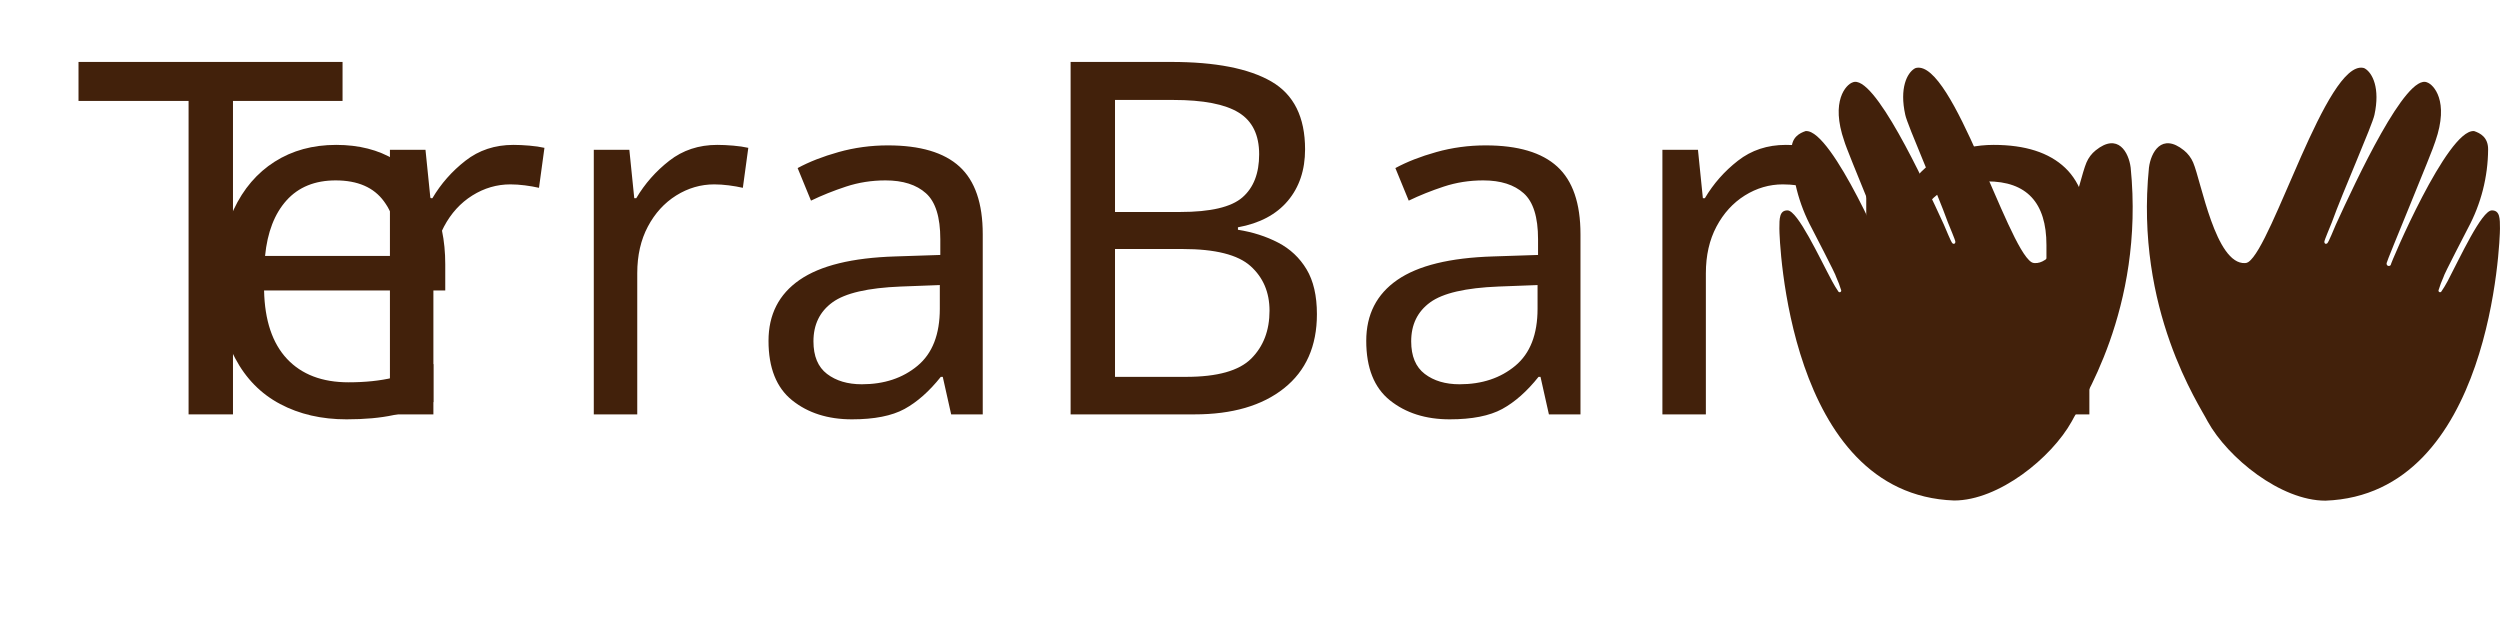
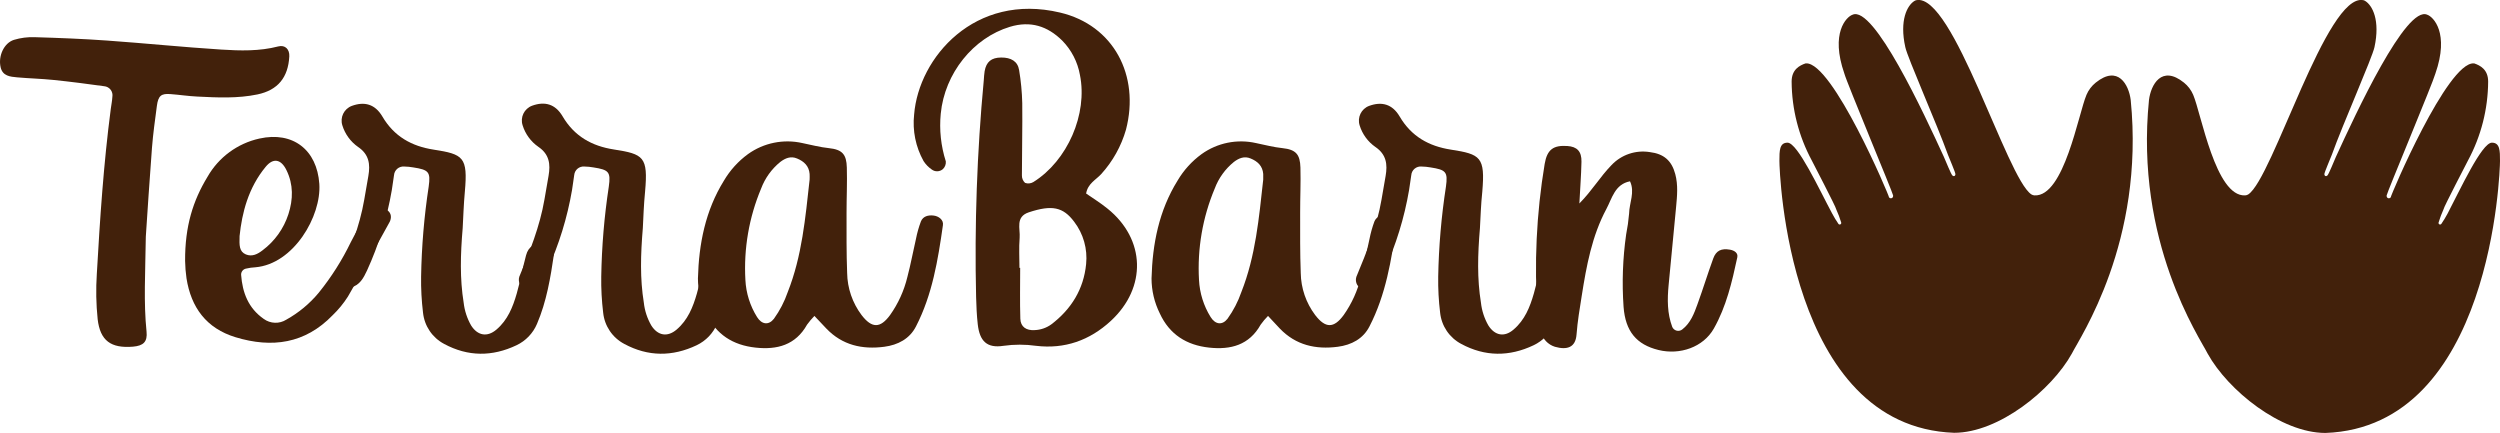
- <svg xmlns="http://www.w3.org/2000/svg" id="Layer_1" data-name="Layer 1" viewBox="0 0 795.35 201.86">
+ <svg xmlns="http://www.w3.org/2000/svg" id="Layer_1" data-name="Layer 1" viewBox="0 0 795.35 137.69">
  <defs>
-     <style>.cls-1{font-size:157.03px;font-family:HimsomniaRegular, Himsomnia;}.cls-1,.cls-3{fill:#42210b;}.cls-2{letter-spacing:-0.03em;}</style>
+     <style>.cls-1{fill:#42210b;}</style>
  </defs>
-   <text class="cls-1" transform="translate(23.4 131.83)">T<tspan class="cls-2" x="37.69" y="0">e</tspan>
-     <tspan x="87.31" y="0">rraBarn</tspan>
-   </text>
+   <path class="cls-1" d="M160.71,507.91c-.16,11.64-.72,20.91.23,30.18.34,3.27-1,4.53-4.33,4.81-7,.56-10.42-1.88-11.22-8.74a85.1,85.1,0,0,1-.27-14.37c1-17.57,2.16-35.12,4.45-52.58.17-1.27.43-2.53.5-3.8a2.88,2.88,0,0,0-2.61-3.37c-5.38-.74-10.77-1.45-16.18-2-3.82-.39-7.66-.48-11.49-.82-2.23-.2-4.63-.41-5.27-3.19-.83-3.59,1.06-7.73,4.23-8.74a20.2,20.2,0,0,1,6.61-.85c7.67.23,15.34.52,23,1.07,12.12.86,24.22,2.1,36.35,2.87,6,.38,12.14.56,18.13-1,2.2-.57,3.64.93,3.52,3.17-.36,6.7-3.64,10.74-10.13,12.1-6.33,1.32-12.75,1-19.14.68-2.87-.13-5.73-.58-8.6-.79s-3.83.51-4.26,3.75c-.59,4.44-1.21,8.88-1.56,13.34C161.88,489.83,161.25,500.05,160.71,507.91Z" transform="translate(-114.32 -432.61)" />
+   <path class="cls-1" d="M173.21,515.64c-.07-11.11,2.55-19.26,7.12-26.77a25.27,25.27,0,0,1,16.52-12.18c10.65-2.37,18.32,3.59,19.06,14.42.7,10.25-8.17,25.54-20.4,26.54a15,15,0,0,0-2.84.4,1.93,1.93,0,0,0-1.64,2c.42,5.66,2.29,10.59,7.17,14a6.39,6.39,0,0,0,7.22.25,36.3,36.3,0,0,0,10.27-8.52,82.83,82.83,0,0,0,10.25-16.16c1.44-2.85,3-5.66,4.63-8.39,1.34-2.18,3.5-2.56,5.89-2.11a2.5,2.5,0,0,1,2.22,2.62,3.71,3.71,0,0,1-.58,1.81c-4.33,7.82-8.61,15.69-13.1,23.42a32.19,32.19,0,0,1-4.85,5.92c-8.76,9.07-19.3,10.53-30.91,7-9.26-2.83-14.13-9.44-15.59-18.76A44.5,44.5,0,0,1,173.21,515.64Zm17.33-7.92c-.09,2.91-.15,4.92,2,5.83,2,.82,3.73-.09,5.3-1.3a23.3,23.3,0,0,0,8.24-11.52c1.51-4.69,1.62-9.42-.63-14-1.71-3.49-4.19-4-6.6-1.06C193.34,492.32,191.3,500.29,190.54,507.72Z" transform="translate(-114.32 -432.61)" />
+   <path class="cls-1" d="M261.52,505.16c-.72,8.46-.92,16.12.31,23.76a18.86,18.86,0,0,0,2.37,7.23c2.08,3.29,5.16,3.78,8.05,1.32,3.6-3.05,5.24-7.21,6.48-11.53,1.14-4,1.86-8.11,2.95-12.11.78-2.88,2.74-4,5.89-3.51,1.77.24,3.25,1.31,3,3.07-1.11,7.58-2.37,15.16-5.41,22.26a13.21,13.21,0,0,1-6.53,6.8c-7.7,3.66-15.43,3.66-23-.42a12.72,12.72,0,0,1-6.73-9.95,84.53,84.53,0,0,1-.61-11.47A213.39,213.39,0,0,1,250.7,492c.66-4.72,0-5.37-4.9-6.13a18.23,18.23,0,0,0-2.86-.28,3,3,0,0,0-3.27,2.76c-.27,1.57-.42,3.17-.7,4.74a103.26,103.26,0,0,1-7.89,25.59c-1.08,2.31-2.29,4.68-5.1,5.36-1.23.3-2.69.45-3.49-.76a3.19,3.19,0,0,1-.29-2.59c3.32-8,6.53-16,8-24.55q.65-3.78,1.31-7.55c.64-3.69.26-6.84-3.27-9.23a13.06,13.06,0,0,1-5-6.85,5,5,0,0,1,3-6.21c4-1.46,7.38-.61,9.73,3.38,3.73,6.35,9.31,9.45,16.29,10.53,9.49,1.47,10.93,2.36,9.95,13.34C261.83,497.64,261.71,501.8,261.52,505.16Z" transform="translate(-114.32 -432.61)" />
+   <path class="cls-1" d="M318.83,505.16c-.71,8.46-.92,16.12.32,23.76a18.52,18.52,0,0,0,2.37,7.23c2.08,3.29,5.15,3.78,8.05,1.32,3.59-3.05,5.24-7.21,6.47-11.53,1.15-4,1.86-8.11,2.95-12.11.78-2.88,2.74-4,5.89-3.51,1.77.24,3.26,1.31,3,3.07-1.12,7.58-2.37,15.16-5.42,22.26a13.23,13.23,0,0,1-6.52,6.8c-7.71,3.66-15.44,3.66-23-.42a12.7,12.7,0,0,1-6.73-9.95,84.53,84.53,0,0,1-.61-11.47A213.38,213.38,0,0,1,308,492c.67-4.72,0-5.37-4.89-6.13a18.47,18.47,0,0,0-2.86-.28A3,3,0,0,0,297,488.3c-.27,1.57-.41,3.17-.69,4.74a103.28,103.28,0,0,1-7.9,25.59c-1.08,2.31-2.29,4.68-5.09,5.36-1.23.3-2.69.45-3.5-.76a3.23,3.23,0,0,1-.29-2.59c3.33-8,6.53-16,8-24.55q.66-3.78,1.31-7.55c.64-3.69.27-6.84-3.26-9.23a13,13,0,0,1-5-6.85,5,5,0,0,1,3-6.21c4-1.46,7.39-.61,9.73,3.38,3.74,6.35,9.32,9.45,16.29,10.53,9.5,1.47,10.93,2.36,9.95,13.34C319.14,497.64,319,501.8,318.83,505.16Z" transform="translate(-114.32 -432.61)" />
+   <path class="cls-1" d="M373.42,533.12a24.36,24.36,0,0,0-2.34,2.77c-3.65,6.52-9.55,8.05-16.37,7.31-7.18-.77-12.62-4.16-15.73-10.9a25,25,0,0,1-2.62-11.1c.29-11,2.36-21.57,8.26-31.1a28.17,28.17,0,0,1,7.66-8.46,21.55,21.55,0,0,1,17.33-3.51c2.8.57,5.54,1.31,8.42,1.61,4.28.45,5.59,2,5.7,6.18.14,4.79-.09,9.58-.09,14.38,0,6.38-.05,12.78.19,19.16a22.86,22.86,0,0,0,4.59,13.38c3.29,4.28,5.95,4.25,9.07,0A35.18,35.18,0,0,0,403,520.7c1.06-4,1.8-8.1,2.74-12.15a34.55,34.55,0,0,1,1.56-5.5c.69-1.68,2.36-2.05,4-1.87s3.28,1.38,3,3.07c-1.57,11.06-3.37,22.11-8.56,32.19-2,3.95-5.74,5.92-10.09,6.49-7,.92-13.35-.49-18.43-5.79C376.16,536,375.08,534.85,373.42,533.12Zm-1.53-43.35c0-.55.05-1.19,0-1.83-.21-2.53-1.78-4-4-4.91-2-.85-3.75-.1-5.33,1.1a19.93,19.93,0,0,0-6.1,8.47,65.54,65.54,0,0,0-5,29.07,24.58,24.58,0,0,0,3.7,11.79c1.51,2.44,3.72,2.68,5.38.56a33,33,0,0,0,4.39-8.48C369.48,514.06,370.54,501.94,371.89,489.77Z" transform="translate(-114.32 -432.61)" />
+   <path class="cls-1" d="M459.86,494.18c2.21,1.54,4.6,3,6.78,4.78,12.15,9.75,12.56,25.15,1.07,35.75-6.74,6.22-14.69,9-23.76,7.92a37.35,37.35,0,0,0-10.4,0c-5.21.81-7.57-1.45-8.17-6.87-.32-2.85-.44-5.74-.52-8.62a590.8,590.8,0,0,1,2.44-69c.08-1,.11-1.93.27-2.87.52-3,2.14-4.34,5.27-4.36s5.26,1.21,5.7,4a73.85,73.85,0,0,1,1,10.49c.09,7.67-.11,15.34-.11,23a3.13,3.13,0,0,0,1,2.39,3.1,3.1,0,0,0,2.62-.25c10.89-6.78,17.36-21.66,14.84-34.09a20.71,20.71,0,0,0-5.64-10.93c-4.69-4.62-10.07-6.36-16.64-4.38-11.65,3.52-20.76,14.79-22,27.64a37.82,37.82,0,0,0,1.61,15.16,3,3,0,0,1-.94,2.48,2.81,2.81,0,0,1-3.54.11,9.47,9.47,0,0,1-2.6-2.68,24.86,24.86,0,0,1-3-14.81c1.46-18.17,19.35-38.85,46.4-32.44,17.05,4,25.48,20,21,37.26a35.69,35.69,0,0,1-7.88,14.13C463,489.81,460.38,491,459.86,494.18Zm-21.21,23.64h.23c0,5.4-.12,10.8.05,16.19.07,2.6,1.93,3.8,4.54,3.62a9.63,9.63,0,0,0,5.32-1.83c6.36-4.84,10.29-11.19,11.07-19.19a19,19,0,0,0-3.8-13.45c-3.53-4.72-7.09-5.43-14.45-3-4.34,1.46-2.66,5.21-2.9,8.1C438.45,511.46,438.65,514.65,438.65,517.82Z" transform="translate(-114.32 -432.61)" />
+   <path class="cls-1" d="M517.73,533.12a22.39,22.39,0,0,0-2.34,2.77c-3.65,6.52-9.55,8.05-16.38,7.31-7.17-.77-12.62-4.16-15.72-10.9a25,25,0,0,1-2.62-11.1c.29-11,2.36-21.57,8.26-31.1a28,28,0,0,1,7.66-8.46,21.55,21.55,0,0,1,17.33-3.51c2.8.57,5.53,1.31,8.42,1.61,4.28.45,5.58,2,5.7,6.18.13,4.79-.1,9.58-.09,14.38,0,6.38-.05,12.78.19,19.16a22.79,22.79,0,0,0,4.59,13.38c3.29,4.28,5.95,4.25,9.07,0a35.36,35.36,0,0,0,5.49-12.14c1.05-4,1.8-8.1,2.74-12.15a35.6,35.6,0,0,1,1.55-5.5c.7-1.68,2.36-2.05,4-1.87s3.28,1.38,3,3.07c-1.58,11.06-3.37,22.11-8.57,32.19-2,3.95-5.73,5.92-10.08,6.49-7,.92-13.35-.49-18.44-5.79Zm-1.53-43.35c0-.55,0-1.19,0-1.83-.2-2.53-1.77-4-4-4.91-2-.85-3.75-.1-5.33,1.1a19.85,19.85,0,0,0-6.1,8.47,65.54,65.54,0,0,0-5,29.07,24.68,24.68,0,0,0,3.69,11.79c1.52,2.44,3.72,2.68,5.38.56a33,33,0,0,0,4.4-8.48C513.79,514.06,514.85,501.94,516.2,489.77Z" transform="translate(-114.32 -432.61)" />
+   <path class="cls-1" d="M585.15,505.16c-.72,8.46-.92,16.12.32,23.76a18.67,18.67,0,0,0,2.36,7.23c2.09,3.29,5.16,3.78,8,1.32,3.6-3.05,5.24-7.21,6.48-11.53,1.14-4,1.86-8.11,2.95-12.11.78-2.88,2.74-4,5.89-3.51,1.77.24,3.25,1.31,3,3.07-1.11,7.58-2.36,15.16-5.41,22.26a13.21,13.21,0,0,1-6.53,6.8c-7.7,3.66-15.43,3.66-23-.42a12.72,12.72,0,0,1-6.73-9.95,84.53,84.53,0,0,1-.61-11.47A213.39,213.39,0,0,1,574.33,492c.66-4.72,0-5.37-4.9-6.13a18.22,18.22,0,0,0-2.85-.28,3,3,0,0,0-3.28,2.76c-.27,1.57-.42,3.17-.7,4.74a103.26,103.26,0,0,1-7.89,25.59c-1.08,2.31-2.29,4.68-5.1,5.36-1.23.3-2.69.45-3.49-.76a3.19,3.19,0,0,1-.29-2.59c3.33-8,6.53-16,8-24.55q.64-3.78,1.31-7.55c.64-3.69.26-6.84-3.26-9.23a13,13,0,0,1-5-6.85,5,5,0,0,1,3-6.21c4-1.46,7.39-.61,9.73,3.38,3.73,6.35,9.31,9.45,16.29,10.53,9.49,1.47,10.93,2.36,10,13.34C585.46,497.64,585.34,501.8,585.15,505.16Z" transform="translate(-114.32 -432.61)" />
+   <path class="cls-1" d="M616.78,497.34c4.06-4.1,6.61-8.5,10.21-12.19A13.77,13.77,0,0,1,639.21,481c4.42.54,6.94,2.7,8.08,7,.93,3.47.59,7,.26,10.5-.79,8.28-1.6,16.56-2.38,24.85-.43,4.49-.45,9,1.16,13.27a2.07,2.07,0,0,0,3.16.82c2.69-2.07,3.8-5.1,4.88-8.09,1.75-4.81,3.25-9.71,5-14.51.92-2.51,2.56-3.28,5.33-2.8,1.31.23,2.65,1,2.32,2.47-1.68,7.81-3.5,15.66-7.48,22.66-3.35,5.89-10.78,8.46-17.58,6.79-7-1.72-10.54-5.93-11.12-13.75a109.26,109.26,0,0,1,.82-23,60.27,60.27,0,0,0,.94-6.64c.06-3.43,1.92-6.82.29-10.28-4.83.93-5.71,5.44-7.52,8.81-4.59,8.57-6.33,18.06-7.83,27.57-.65,4.1-1.35,8.22-1.66,12.36s-3,5-6.89,3.9a6.62,6.62,0,0,1-4.43-4.69,24.55,24.55,0,0,1-1.07-5.64,203.2,203.2,0,0,1,2.25-47.83c.78-4.63,2.8-6,7.21-5.71,3.08.2,4.57,1.7,4.5,5C617.36,488.47,617,492.91,616.78,497.34Z" transform="translate(-114.32 -432.61)" />
  <g id="Layer_2" data-name="Layer 2">
-     <path id="_Path_" data-name="&lt;Path&gt;" class="cls-3" d="M683,478c-2.58,0-2.58,2.59-2.58,5.81S683,568.36,736,570.3c14.2,0,31-13.57,37.45-25.19,2.58-5.16,23.25-35.52,18.73-80.72-.6-4.78-4-11.23-11.13-5.49a10,10,0,0,0-2.93,3.87c-2.57,6-7.12,32.49-16.53,32a2,2,0,0,1-1-.31c-7.84-5.1-24.92-64.12-36.59-61.8a1.8,1.8,0,0,0-.58.23c-2.38,1.44-4.83,6.21-2.95,14.7.64,3.23,10.12,24.63,13.56,34.23.39,1.08,2.45,5.75,2.39,6.25s-.43.77-.91.43-2.25-4.9-2.77-6c-6.37-13.88-22.33-48.31-29.06-45.2-1.94.65-7.11,5.81-2.59,18.73.65,2.58,15.5,38.1,15.5,38.74V495a.7.7,0,0,1-1.16.52l-.13-.12c0-.65-18-43.06-26.41-42.63a.53.53,0,0,0-.12,0c-1.93.65-4.46,1.95-4.46,5.79a53.52,53.52,0,0,0,6.41,25.1c0,.06,7.79,14.94,7.79,15.58a34,34,0,0,1,1.57,4.16.5.5,0,0,1-.88.44,34,34,0,0,1-2-3.31C693.2,493.11,686.24,478,683,478Z" transform="translate(-114.33 -411.07)" />
-     <path id="_Path_2" data-name="&lt;Path&gt;" class="cls-3" d="M907.09,478c2.58,0,2.58,2.59,2.58,5.81s-2.58,84.6-55.53,86.54c-14.21,0-31-13.57-37.45-25.19C814.1,540,793.44,509.59,798,464.39c.6-4.78,4-11.23,11.13-5.49a10.06,10.06,0,0,1,2.93,3.87c2.57,6,7.12,32.49,16.52,32a2,2,0,0,0,1-.31c7.83-5.1,24.92-64.12,36.58-61.8a1.72,1.72,0,0,1,.58.23c2.38,1.44,4.84,6.21,3,14.7-.65,3.23-10.13,24.63-13.56,34.23-.39,1.08-2.45,5.75-2.39,6.25s.42.77.91.43,2.25-4.9,2.77-6c6.36-13.88,22.33-48.31,29.06-45.2,1.93.65,7.1,5.81,2.58,18.73-.65,2.58-15.5,38.1-15.5,38.74V495a.7.7,0,0,0,1.16.52l.13-.12c0-.65,18-43.06,26.42-42.63l.12,0c1.93.65,4.46,1.95,4.46,5.79a53.52,53.52,0,0,1-6.41,25.1c0,.06-7.8,14.94-7.8,15.58a34,34,0,0,0-1.56,4.16.5.5,0,0,0,.88.44,36.1,36.1,0,0,0,2-3.31C896.91,493.11,903.86,478,907.09,478Z" transform="translate(-114.33 -411.07)" />
+     <path id="_Path_" data-name="&lt;Path&gt;" class="cls-1" d="M683,478c-2.58,0-2.58,2.59-2.58,5.81S683,568.36,736,570.3c14.2,0,31-13.57,37.45-25.19,2.58-5.16,23.25-35.52,18.73-80.72-.6-4.78-4-11.23-11.13-5.49a10,10,0,0,0-2.93,3.87c-2.57,6-7.12,32.49-16.53,32a2,2,0,0,1-1-.31c-7.84-5.1-24.92-64.12-36.59-61.8a1.8,1.8,0,0,0-.58.23c-2.38,1.44-4.83,6.21-2.95,14.7.64,3.23,10.12,24.63,13.56,34.23.39,1.08,2.45,5.75,2.39,6.25s-.43.77-.91.43-2.25-4.9-2.77-6c-6.37-13.88-22.33-48.31-29.06-45.2-1.94.65-7.11,5.81-2.59,18.73.65,2.58,15.5,38.1,15.5,38.74V495a.7.7,0,0,1-1.16.52l-.13-.12c0-.65-18-43.06-26.41-42.63a.53.53,0,0,0-.12,0c-1.93.65-4.46,1.95-4.46,5.79a53.52,53.52,0,0,0,6.41,25.1c0,.06,7.79,14.94,7.79,15.58a34,34,0,0,1,1.57,4.16.5.5,0,0,1-.88.44,34,34,0,0,1-2-3.31C693.2,493.11,686.24,478,683,478Z" transform="translate(-114.32 -432.61)" />
+     <path id="_Path_2" data-name="&lt;Path&gt;" class="cls-1" d="M907.09,478c2.58,0,2.58,2.59,2.58,5.81s-2.58,84.6-55.53,86.54c-14.21,0-31-13.57-37.45-25.19C814.1,540,793.44,509.59,798,464.39c.6-4.78,4-11.23,11.13-5.49a10.06,10.06,0,0,1,2.93,3.87c2.57,6,7.12,32.49,16.52,32a2,2,0,0,0,1-.31c7.83-5.1,24.92-64.12,36.58-61.8a1.72,1.72,0,0,1,.58.23c2.38,1.44,4.84,6.21,3,14.7-.65,3.23-10.13,24.63-13.56,34.23-.39,1.08-2.45,5.75-2.39,6.25s.42.77.91.43,2.25-4.9,2.77-6c6.36-13.88,22.33-48.31,29.06-45.2,1.93.65,7.1,5.81,2.58,18.73-.65,2.58-15.5,38.1-15.5,38.74V495a.7.7,0,0,0,1.16.52l.13-.12c0-.65,18-43.06,26.42-42.63l.12,0c1.93.65,4.46,1.95,4.46,5.79a53.52,53.52,0,0,1-6.41,25.1c0,.06-7.8,14.94-7.8,15.58a34,34,0,0,0-1.56,4.16.5.5,0,0,0,.88.44,36.1,36.1,0,0,0,2-3.31C896.91,493.11,903.86,478,907.09,478Z" transform="translate(-114.32 -432.61)" />
  </g>
</svg>
